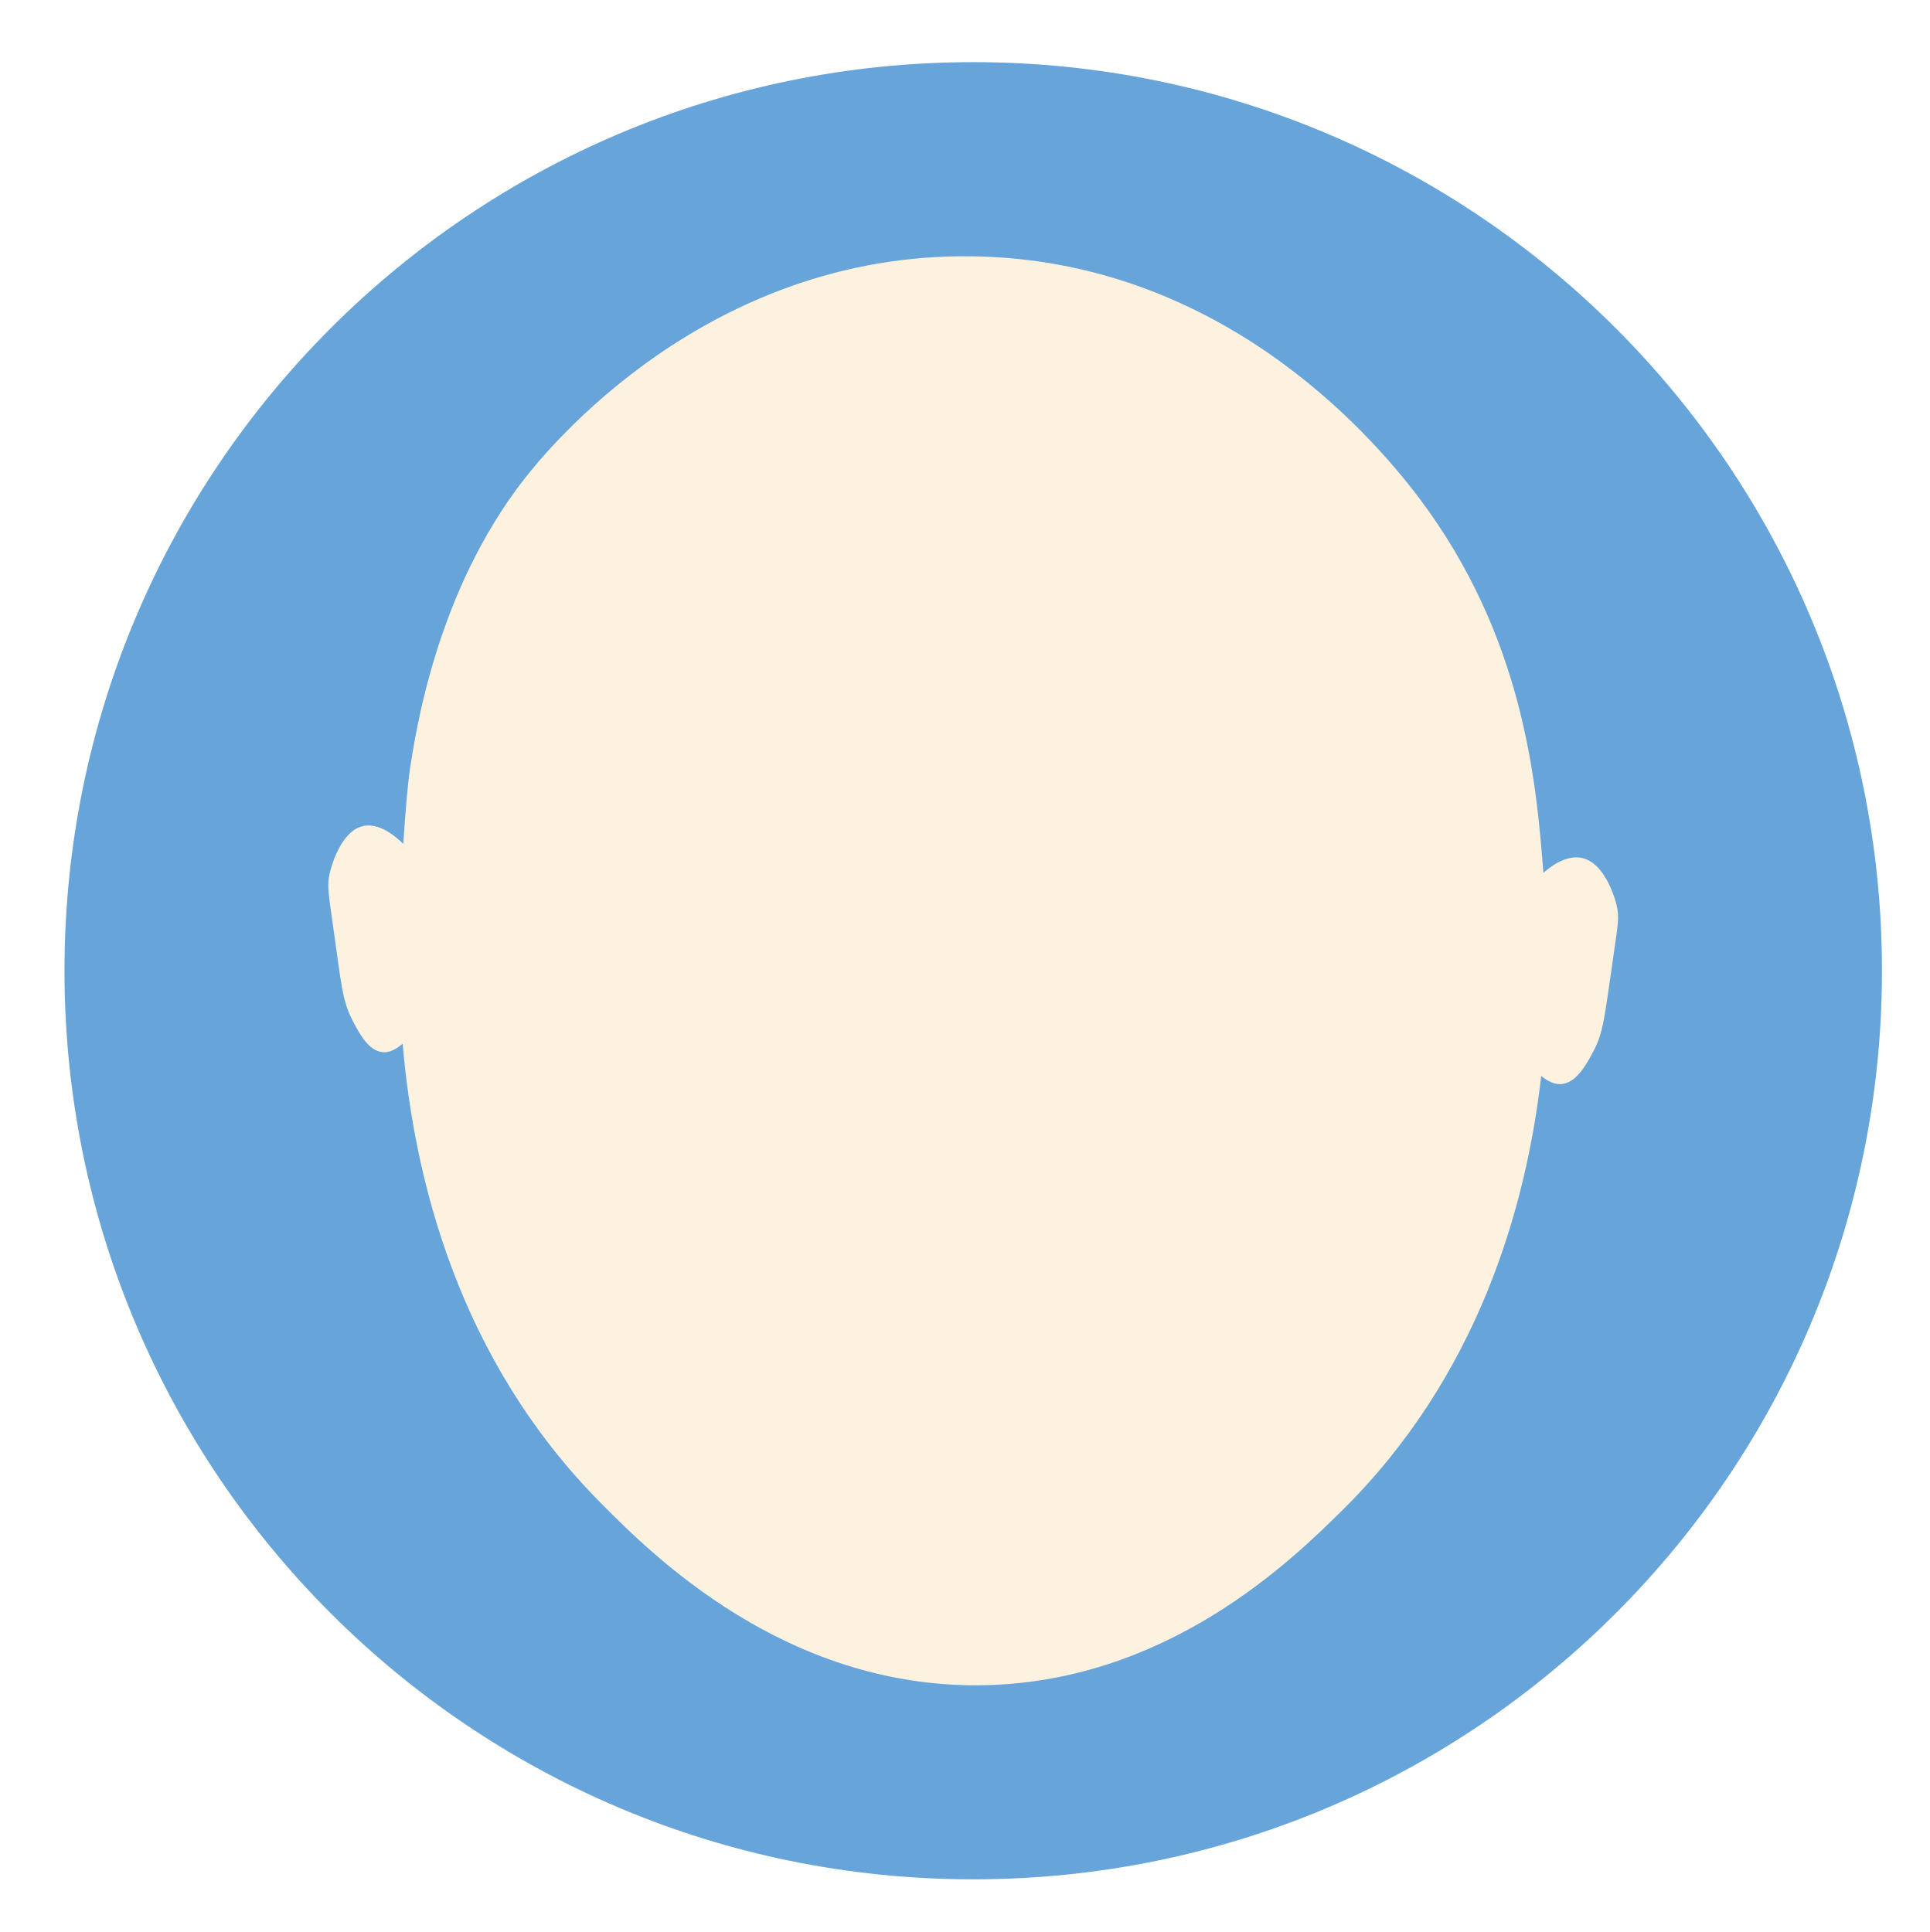
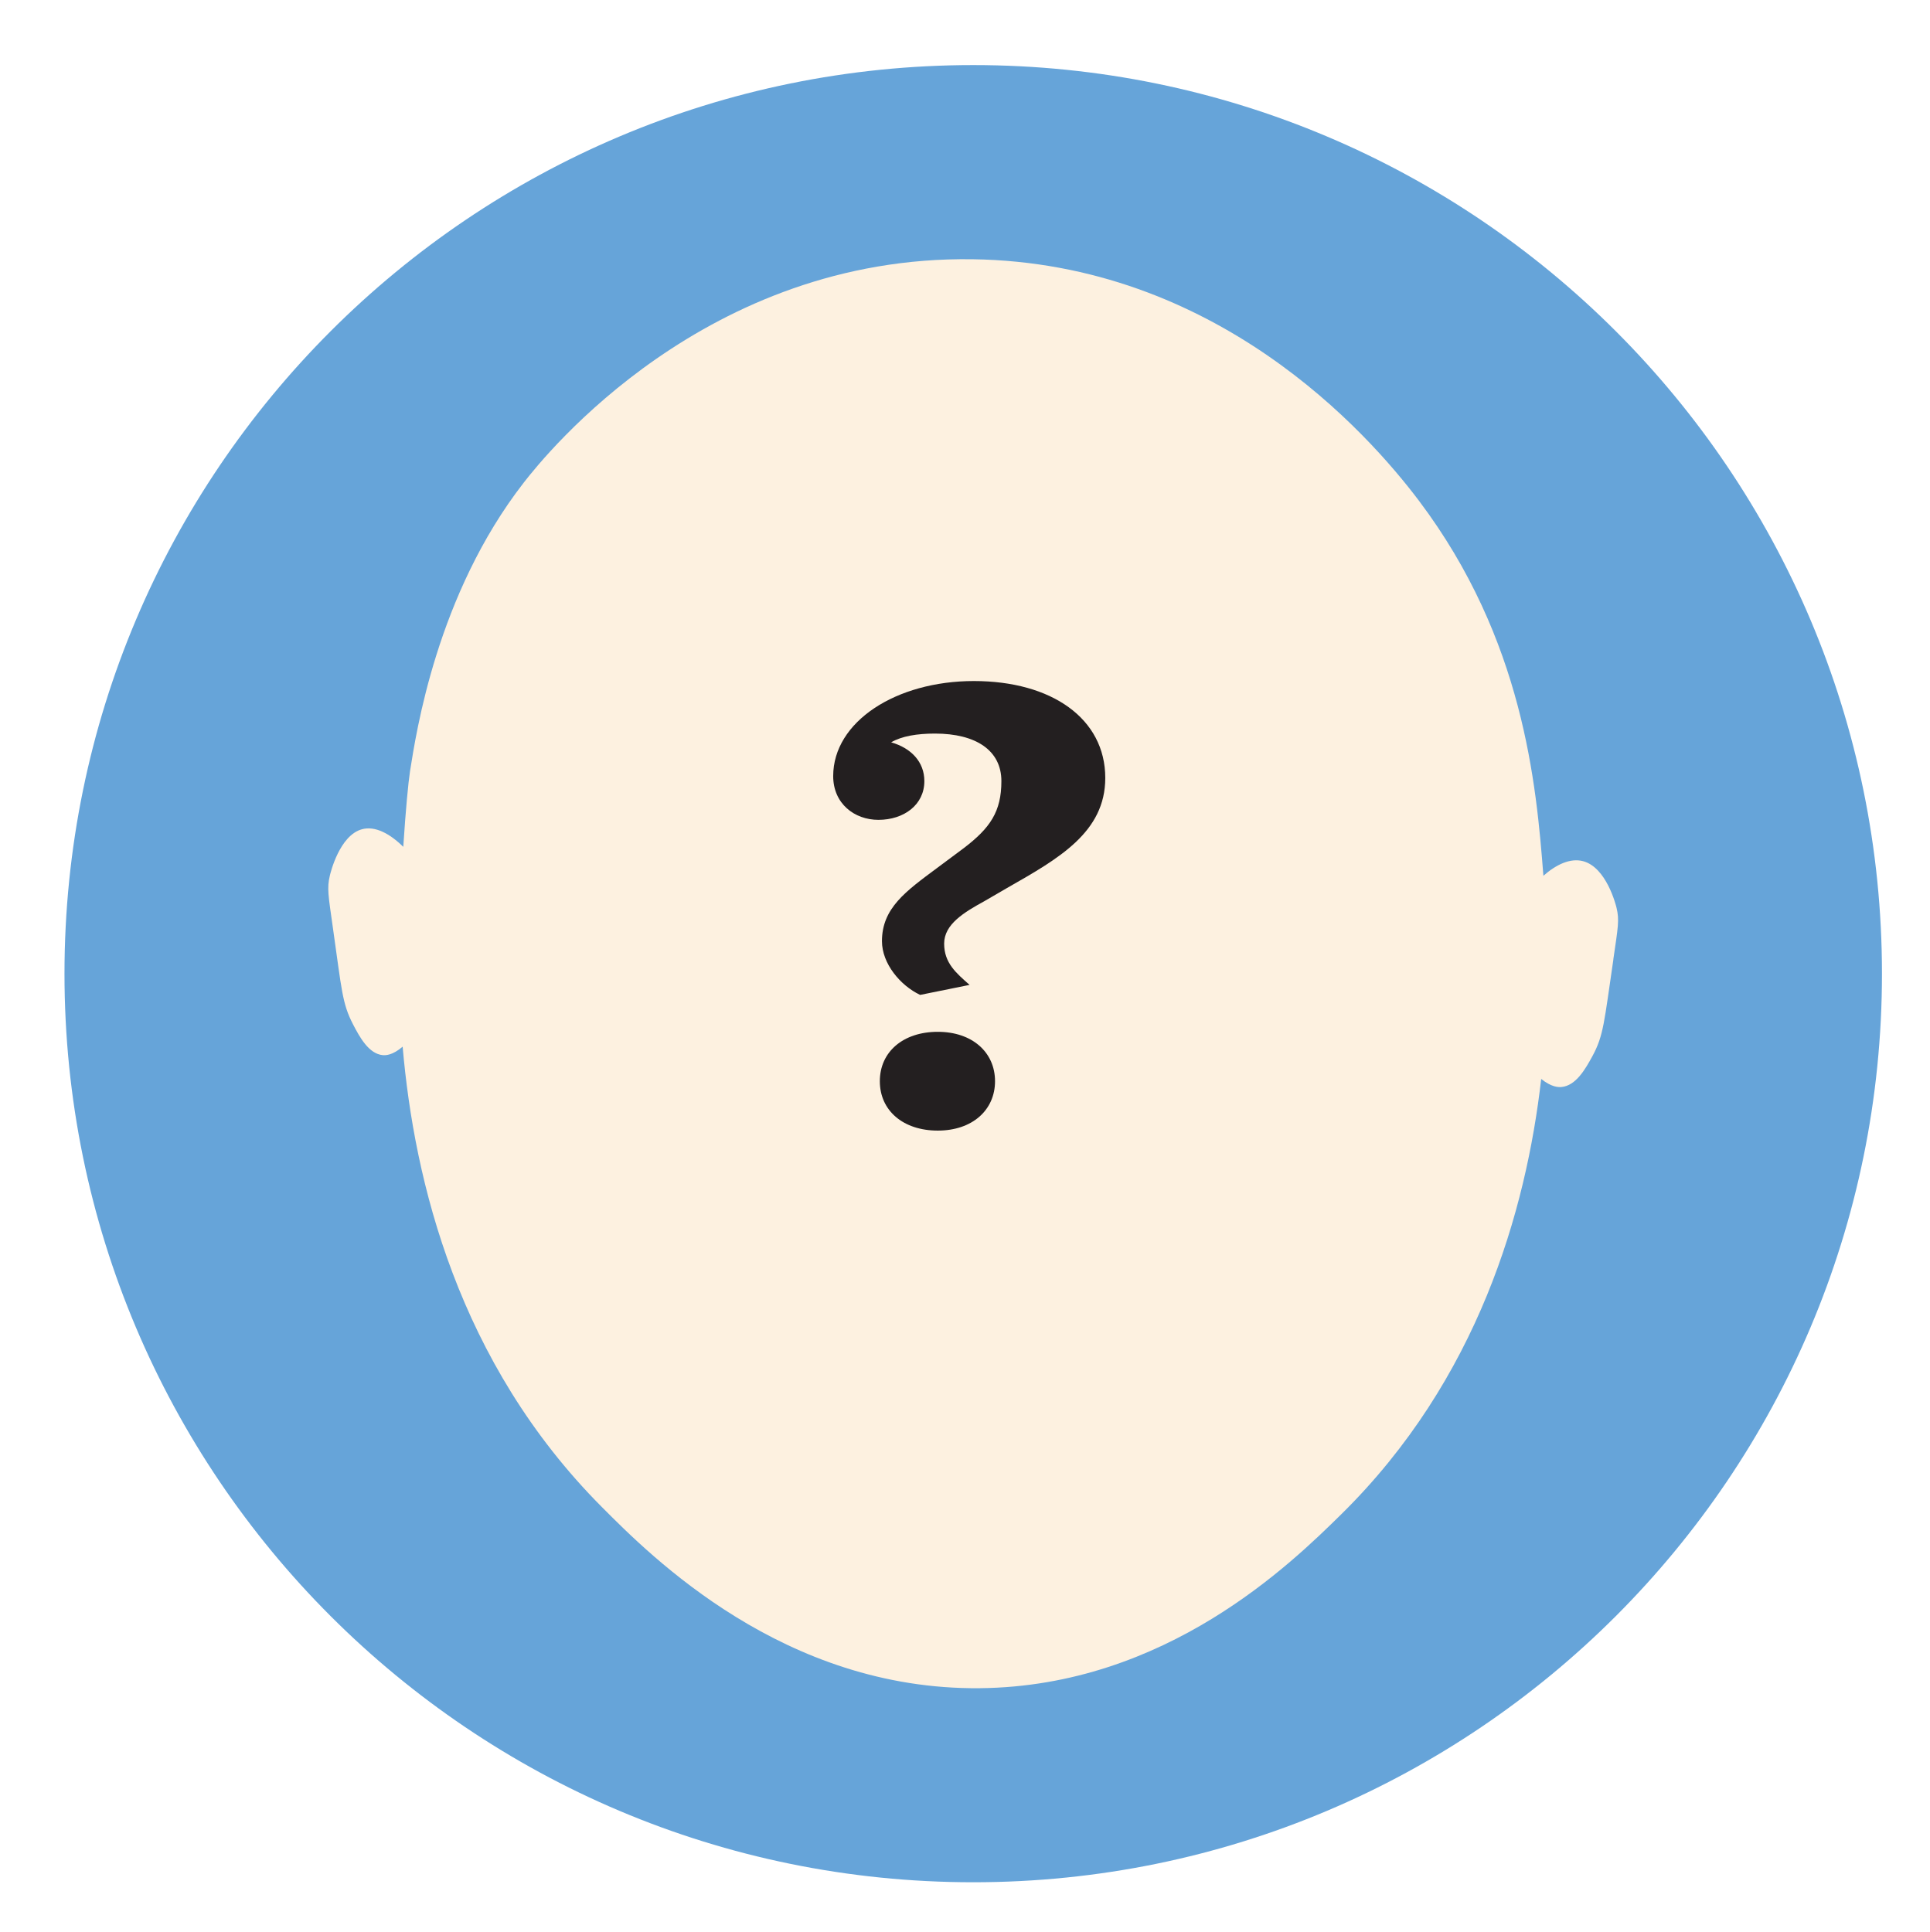
<svg xmlns="http://www.w3.org/2000/svg" id="logo" viewBox="0 0 546.2 546.86">
  <defs>
    <style>
      .cls-1 {
        fill: #66a4d9;
      }

      .cls-2 {
        fill: #fdf1e0;
      }
+ 
+       .cls-3 {
+         fill: #231f20;
+       }
    </style>
  </defs>
-   <circle class="cls-1" cx="275.43" cy="274.77" r="257.18" />
-   <path class="cls-2" d="m456.6,270.73c-2.62,17.8-2.75,21.51-5.94,27.4-1.95,3.56-4.64,8.4-8.83,8.73-.79.05-2.75.05-5.66-2.29-4.27,37.25-17.85,85.07-56.55,123.19-14.01,13.77-49.52,48.75-102.34,49.26-55.41.54-92.92-37.18-107.01-51.34-40.66-40.88-53.03-92.16-56.32-130.25-2.85,2.46-4.8,2.46-5.56,2.41-4.03-.33-6.63-5.16-8.48-8.73-3.07-5.91-3.18-9.6-5.71-27.4-1.3-9.19-1.68-11.13-.87-14.62.2-.89,2.77-11.48,9.12-13.2,3.71-1.01,7.9,1.25,11.68,4.98.69-10.56,1.42-18.26,1.91-21.41,1.73-10.84,7.54-49.97,32.2-81.7,6.35-8.17,51.52-64.3,126.99-63.21,68.92.99,111.73,48.96,126.39,68.42,29.54,39.24,33.17,80.1,35.17,106.09,3.66-3.23,7.65-5.06,11.2-4.14,6.61,1.72,9.29,12.32,9.5,13.2.84,3.48.43,5.43-.91,14.62Z" />
+   <circle class="cls-1" cx="275.43" cy="275.6" r="257.18" />
+   <path class="cls-2" d="m456.6,271.56c-2.62,17.8-2.75,21.51-5.94,27.4-1.95,3.56-4.64,8.4-8.83,8.73-.79.05-2.75.05-5.66-2.29-4.27,37.25-17.85,85.07-56.55,123.19-14.01,13.77-49.52,48.75-102.34,49.26-55.41.54-92.92-37.18-107.01-51.34-40.66-40.88-53.03-92.16-56.32-130.25-2.85,2.46-4.8,2.46-5.56,2.41-4.03-.33-6.63-5.16-8.48-8.73-3.07-5.91-3.18-9.6-5.71-27.4-1.3-9.19-1.68-11.13-.87-14.62.2-.89,2.77-11.48,9.12-13.2,3.71-1.01,7.9,1.25,11.68,4.98.69-10.56,1.42-18.26,1.91-21.41,1.73-10.84,7.54-49.97,32.2-81.7,6.35-8.17,51.52-64.3,126.99-63.21,68.92.99,111.73,48.96,126.39,68.42,29.54,39.24,33.17,80.1,35.17,106.09,3.66-3.23,7.65-5.06,11.2-4.14,6.61,1.72,9.29,12.32,9.5,13.2.84,3.48.43,5.43-.91,14.62Z" />
+   <path class="cls-3" d="m249.6,266.4c0-9.38,6.8-14.16,15.6-20.71l7.6-5.66c7.4-5.66,10.6-10.26,10.6-18.94s-7.2-13.45-18.8-13.45c-5,0-9.4.71-12.4,2.48,5.6,1.59,9.4,5.49,9.4,10.97,0,6.73-5.8,10.97-13,10.97-6.8,0-12.8-4.6-12.8-12.39,0-15.4,17.8-26.9,39.8-26.9s37.2,10.62,37.2,27.43c0,15.4-13.2,22.83-27.8,31.15l-6.4,3.72c-5.8,3.19-11.4,6.55-11.4,12.03s3.4,8.32,7.2,11.68l-14,2.83c-5.6-2.65-10.8-8.85-10.8-15.22Zm15.8,25.66c9.8,0,16.2,5.84,16.2,13.98s-6.4,13.98-16.2,13.98-16.4-5.66-16.4-13.98,6.6-13.98,16.4-13.98Z" />
</svg>
